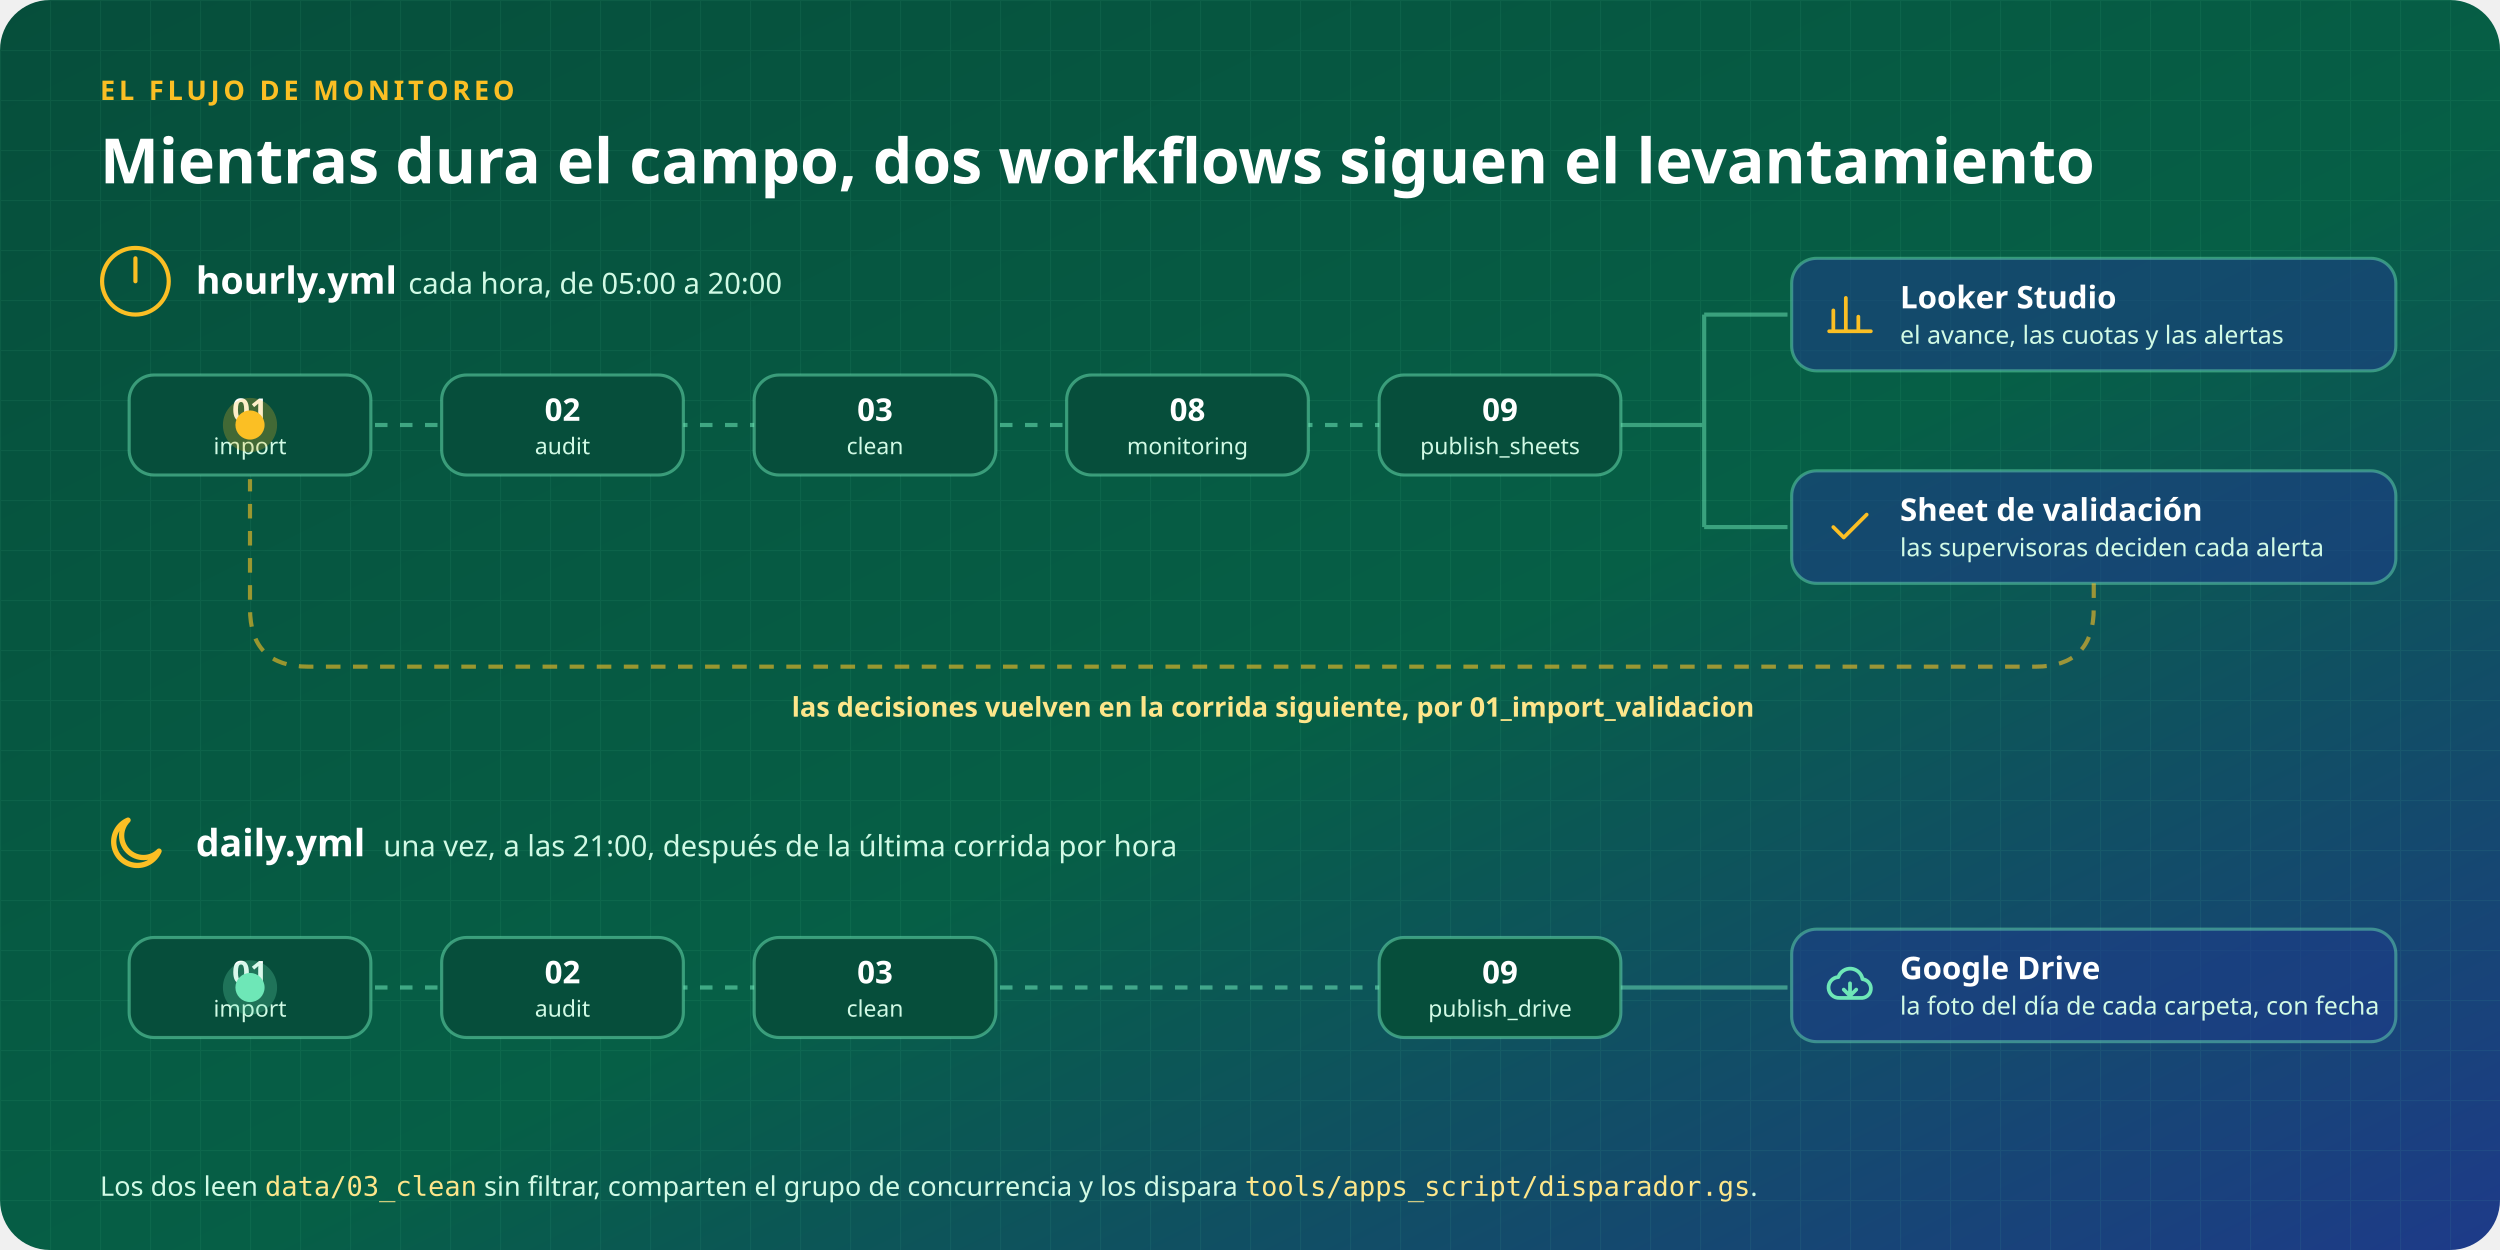
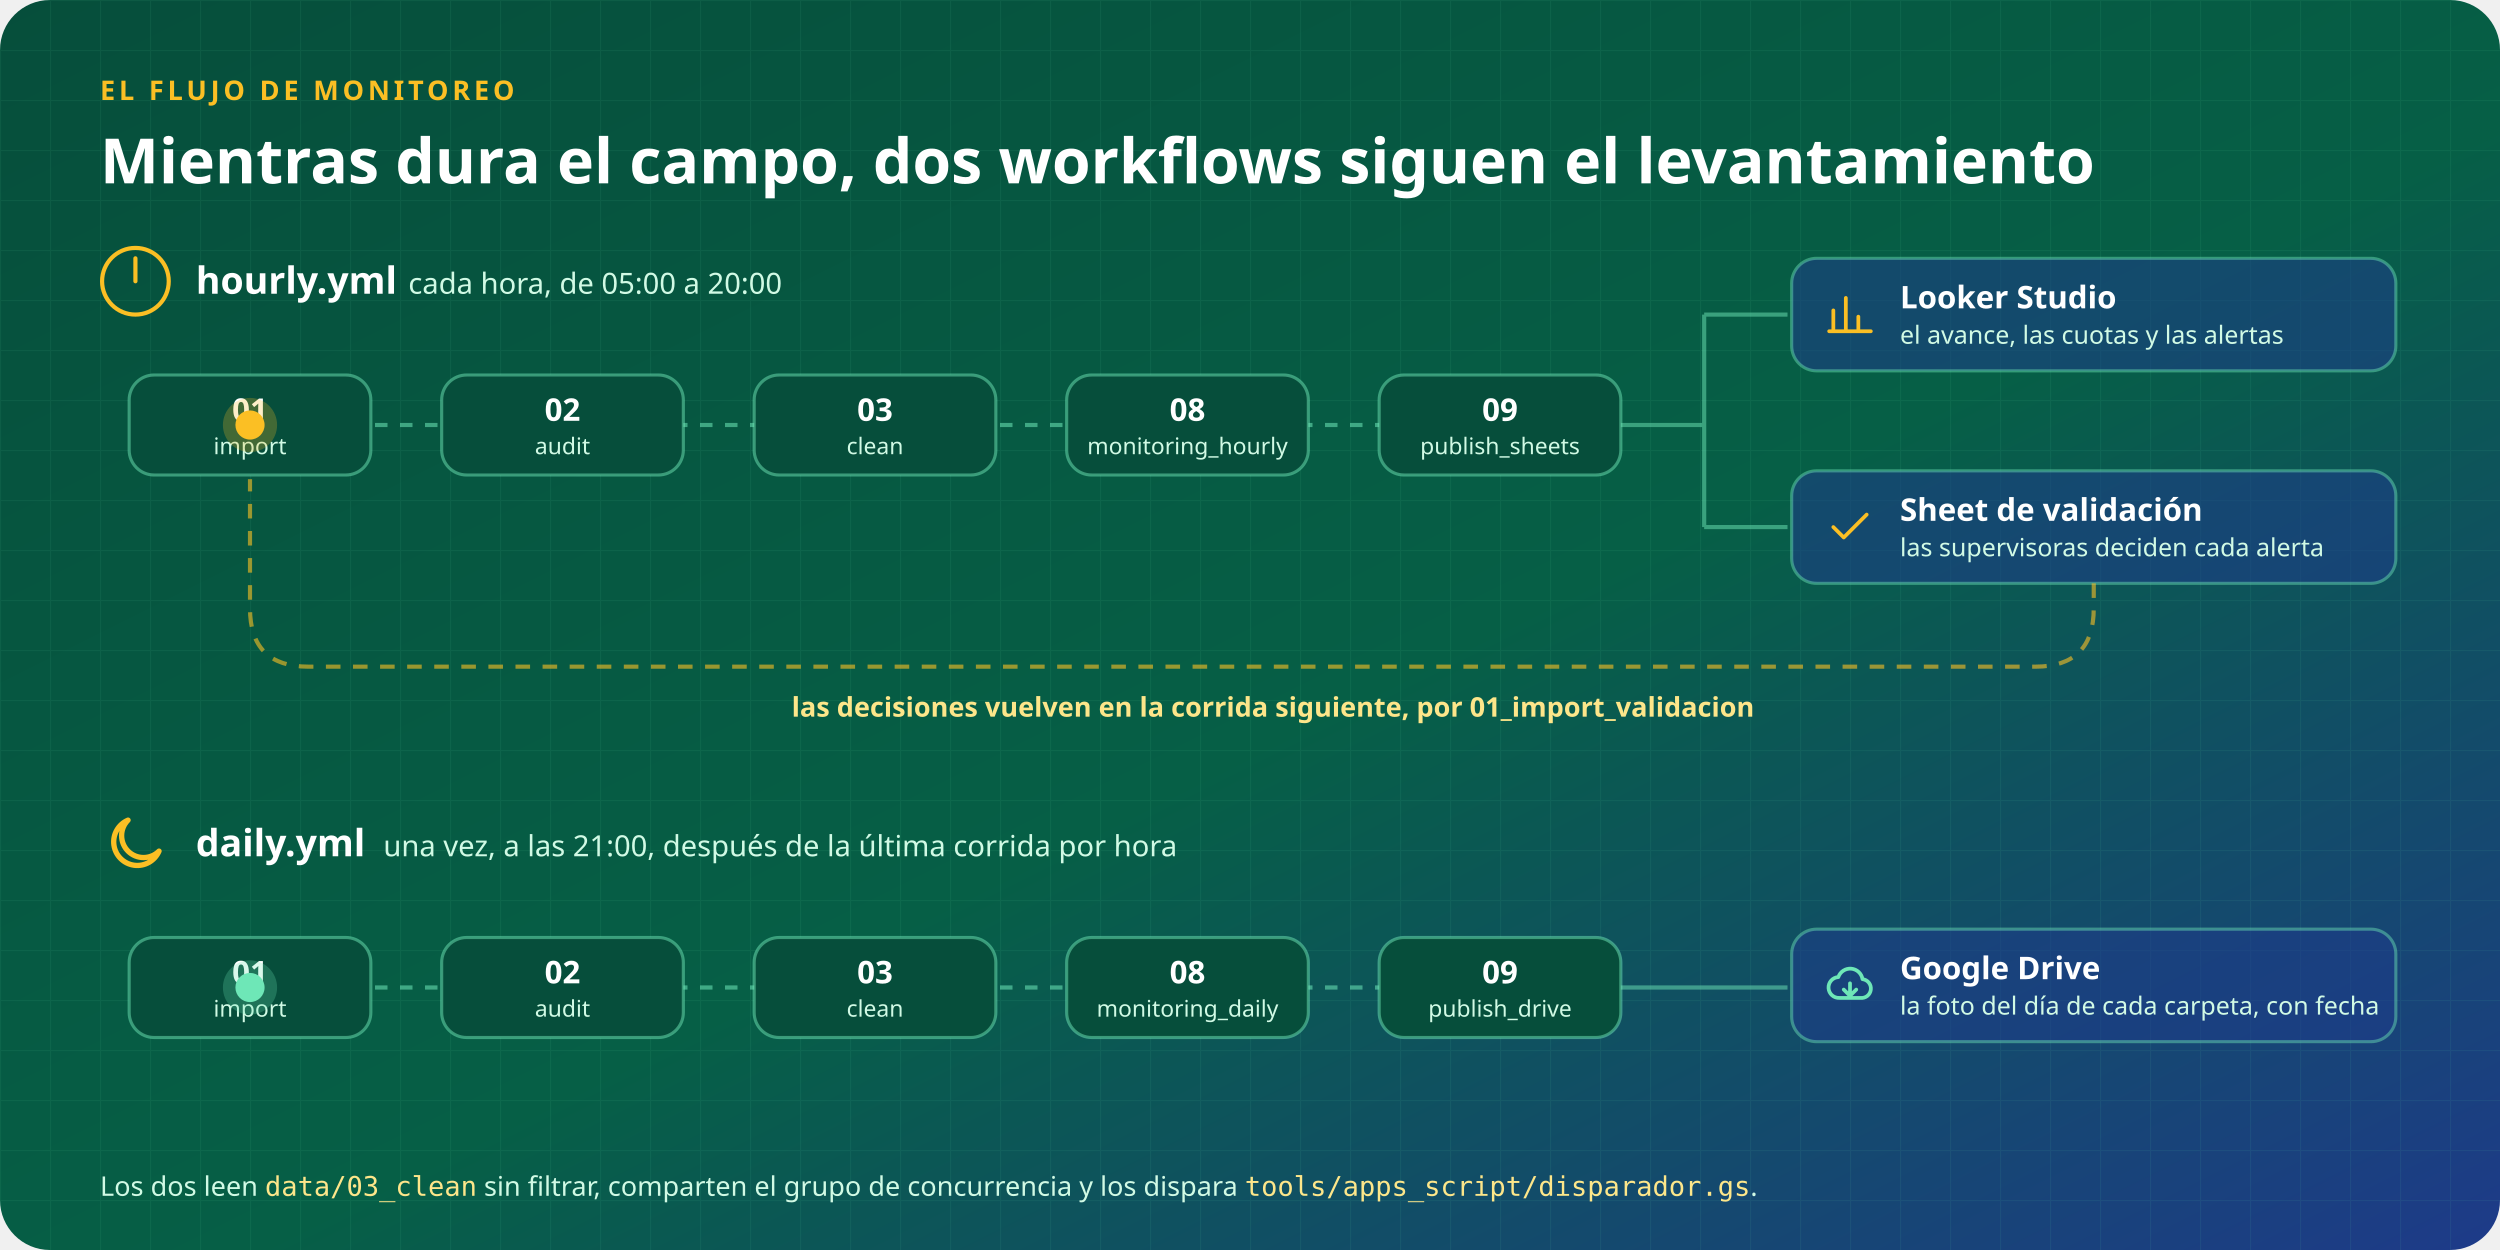
<svg xmlns="http://www.w3.org/2000/svg" width="1200" height="600" viewBox="0 0 1200 600" role="img" aria-label="El flujo de monitoreo: por hora y diario">
  <style>
.t{font:700 58px Segoe UI, Ubuntu, system-ui, sans-serif;fill:#FFFFFF}
.sub{font:400 19px Segoe UI, Ubuntu, system-ui, sans-serif;fill:#D1FAE5}
.ten{font:400 19px Segoe UI, Ubuntu, system-ui, sans-serif;fill:#6EE7B7}
.kick{font:700 13px Segoe UI, Ubuntu, system-ui, sans-serif;fill:#FBBF24;letter-spacing:.14em}
.h2{font:700 30px Segoe UI, Ubuntu, system-ui, sans-serif;fill:#FFFFFF}
.lbl{font:600 15px Segoe UI, Ubuntu, system-ui, sans-serif}
.mini{font:600 13px Segoe UI, Ubuntu, system-ui, sans-serif;fill:#D1FAE5}
.txt{font:400 15px Segoe UI, Ubuntu, system-ui, sans-serif;fill:#D1FAE5}
.peq{font:400 13px Segoe UI, Ubuntu, system-ui, sans-serif;fill:#D1FAE5}
.mono{font:400 13px ui-monospace, Consolas, monospace;fill:#FBBF24}
.aguja{transform-origin:65px 135px;animation:aguja 4s linear infinite}@keyframes aguja{to{transform:rotate(360deg)}}
.chipH{fill:#064E3B;stroke:#6EE7B7;stroke-opacity:.5;animation:chipH 5s ease-in-out infinite}@keyframes chipH{0%,14%,100%{fill:#064E3B;stroke:#6EE7B7;stroke-opacity:.5}3%,10%{fill:#F59E0B;stroke:#FDE68A;stroke-opacity:1}}
.chipD{fill:#064E3B;stroke:#6EE7B7;stroke-opacity:.5}
.llega{stroke:#6EE7B7;stroke-opacity:.45;animation:llega 5s ease-in-out infinite}@keyframes llega{0%,70%,100%{stroke:#6EE7B7;stroke-opacity:.45}78%,92%{stroke:#FBBF24;stroke-opacity:1}}
.fijo{stroke:#6EE7B7;stroke-opacity:.45}
.guion{animation:guion .7s linear infinite}@keyframes guion{to{stroke-dashoffset:-12}}
.hora{animation:hora 5s linear infinite}@keyframes hora{from{transform:translateX(0)}to{transform:translateX(600px)}}
.dia{animation:dia 7s linear infinite}@keyframes dia{from{transform:translateX(0)}to{transform:translateX(600px)}}
.luna{animation:luna 3s ease-in-out infinite}@keyframes luna{0%,100%{opacity:.6}50%{opacity:1}}
@media (prefers-reduced-motion: reduce){*{animation:none!important}}
</style>
  <defs>
    <linearGradient id="fondo" x1="0" y1="0" x2="1" y2="1">
      <stop offset="0" stop-color="#064E3B" />
      <stop offset=".55" stop-color="#065F46" />
      <stop offset="1" stop-color="#1E3A8A" />
    </linearGradient>
    <pattern id="grilla" width="24" height="24" patternUnits="userSpaceOnUse">
      <path d="M24 0H0V24" fill="none" stroke="#6EE7B7" stroke-opacity=".07" />
    </pattern>
    <clipPath id="marco">
      <rect width="1200" height="600" rx="24" />
    </clipPath>
  </defs>
  <g clip-path="url(#marco)">
    <rect width="1200" height="600" fill="url(#fondo)" />
    <rect width="1200" height="600" fill="url(#grilla)" />
    <text x="48" y="48" class="kick">EL FLUJO DE MONITOREO</text>
    <text x="48" y="88" class="h2">Mientras dura el campo, dos workflows siguen el levantamiento</text>
    <circle cx="65" cy="135" r="16" fill="none" stroke="#FBBF24" stroke-width="2" />
    <line class="aguja" x1="65" y1="135" x2="65" y2="124" stroke="#FBBF24" stroke-width="2" stroke-linecap="round" />
    <text x="94" y="141" style="font:700 18px Segoe UI, Ubuntu, system-ui, sans-serif;fill:#FFFFFF">hourly.yml</text>
    <text x="196" y="141" class="txt" style="font-size:14px">cada hora, de 05:00 a 20:00</text>
    <line x1="120" y1="204" x2="720" y2="204" stroke="#6EE7B7" stroke-opacity=".55" stroke-width="2" stroke-dasharray="6 6" class="guion" />
    <rect x="62" y="180" width="116" height="48" rx="12" stroke-width="1.5" class="chipH" style="animation-delay:0.00s" />
    <text x="120" y="202" text-anchor="middle" style="font:700 15px Segoe UI, Ubuntu, system-ui, sans-serif;fill:#FFFFFF">01</text>
    <text x="120" y="218" text-anchor="middle" style="font:400 11px Segoe UI, Ubuntu, system-ui, sans-serif;fill:#D1FAE5">import</text>
    <rect x="212" y="180" width="116" height="48" rx="12" stroke-width="1.5" class="chipH" style="animation-delay:1.25s" />
    <text x="270" y="202" text-anchor="middle" style="font:700 15px Segoe UI, Ubuntu, system-ui, sans-serif;fill:#FFFFFF">02</text>
    <text x="270" y="218" text-anchor="middle" style="font:400 11px Segoe UI, Ubuntu, system-ui, sans-serif;fill:#D1FAE5">audit</text>
    <rect x="362" y="180" width="116" height="48" rx="12" stroke-width="1.5" class="chipH" style="animation-delay:2.50s" />
    <text x="420" y="202" text-anchor="middle" style="font:700 15px Segoe UI, Ubuntu, system-ui, sans-serif;fill:#FFFFFF">03</text>
    <text x="420" y="218" text-anchor="middle" style="font:400 11px Segoe UI, Ubuntu, system-ui, sans-serif;fill:#D1FAE5">clean</text>
    <rect x="512" y="180" width="116" height="48" rx="12" stroke-width="1.5" class="chipH" style="animation-delay:3.75s" />
    <text x="570" y="202" text-anchor="middle" style="font:700 15px Segoe UI, Ubuntu, system-ui, sans-serif;fill:#FFFFFF">08</text>
-     <text x="570" y="218" text-anchor="middle" style="font:400 11px Segoe UI, Ubuntu, system-ui, sans-serif;fill:#D1FAE5">monitoring</text>
+     <text x="570" y="218" text-anchor="middle" style="font:400 11px Segoe UI, Ubuntu, system-ui, sans-serif;fill:#D1FAE5">monitoring_hourly</text>
    <rect x="662" y="180" width="116" height="48" rx="12" stroke-width="1.5" class="chipH" style="animation-delay:5.00s" />
    <text x="720" y="202" text-anchor="middle" style="font:700 15px Segoe UI, Ubuntu, system-ui, sans-serif;fill:#FFFFFF">09</text>
    <text x="720" y="218" text-anchor="middle" style="font:400 11px Segoe UI, Ubuntu, system-ui, sans-serif;fill:#D1FAE5">publish_sheets</text>
    <g class="hora">
      <circle cx="120" cy="204" r="13" fill="#FBBF24" fill-opacity=".25" />
      <circle cx="120" cy="204" r="7" fill="#FBBF24" />
    </g>
    <path d="M778 204H818M818 151V253M818 151H858M818 253H858" fill="none" stroke="#6EE7B7" stroke-opacity=".5" stroke-width="2" />
    <rect x="860" y="124" width="290" height="54" rx="12" fill="#1E3A8A" fill-opacity=".55" stroke-width="1.5" class="llega" style="animation-delay:0.0s" />
    <g transform="translate(876 139)">
      <path d="M4 20V10M10 20V4M16 20v-7M22 20H2" fill="none" stroke="#FBBF24" stroke-width="1.8" stroke-linecap="round" stroke-linejoin="round" />
    </g>
    <text x="912" y="148" style="font:700 15px Segoe UI, Ubuntu, system-ui, sans-serif;fill:#FFFFFF">Looker Studio</text>
    <text x="912" y="165" style="font:400 12px Segoe UI, Ubuntu, system-ui, sans-serif;fill:#D1FAE5">el avance, las cuotas y las alertas</text>
    <rect x="860" y="226" width="290" height="54" rx="12" fill="#1E3A8A" fill-opacity=".55" stroke-width="1.5" class="llega" style="animation-delay:0.3s" />
    <g transform="translate(876 241)">
      <path d="M4 12l5 5L20 6" fill="none" stroke="#FBBF24" stroke-width="1.8" stroke-linecap="round" stroke-linejoin="round" />
    </g>
    <text x="912" y="250" style="font:700 15px Segoe UI, Ubuntu, system-ui, sans-serif;fill:#FFFFFF">Sheet de validación</text>
    <text x="912" y="267" style="font:400 12px Segoe UI, Ubuntu, system-ui, sans-serif;fill:#D1FAE5">las supervisoras deciden cada alerta</text>
    <path id="vuelta" d="M1005 280 V292 Q1005 320 977 320 H148 Q120 320 120 292 V230" fill="none" stroke="#FBBF24" stroke-opacity=".6" stroke-width="2" stroke-dasharray="7 6" class="guion" />
    <circle r="7" fill="#FDE68A">
      <animateMotion dur="5s" begin="2.5s" repeatCount="indefinite">
        <mpath href="#vuelta" />
      </animateMotion>
    </circle>
    <text x="380" y="344" style="font:600 13px Segoe UI, Ubuntu, system-ui, sans-serif;fill:#FDE68A">las decisiones vuelven en la corrida siguiente, por 01_import_validacion</text>
    <g transform="translate(48 388) scale(1.4167)" class="luna">
      <path d="M20 14.5A8 8 0 1 1 9.5 4a6.5 6.5 0 0 0 10.5 10.5z" fill="none" stroke="#FBBF24" stroke-width="1.8" stroke-linecap="round" stroke-linejoin="round" />
    </g>
    <text x="94" y="411" style="font:700 18px Segoe UI, Ubuntu, system-ui, sans-serif;fill:#FFFFFF">daily.yml</text>
    <text x="184" y="411" class="txt" style="font-size:14px">una vez, a las 21:00, después de la última corrida por hora</text>
    <line x1="120" y1="474" x2="720" y2="474" stroke="#6EE7B7" stroke-opacity=".55" stroke-width="2" stroke-dasharray="6 6" class="guion" />
    <rect x="62" y="450" width="116" height="48" rx="12" stroke-width="1.5" class="chipD" style="animation-delay:0.00s" />
    <text x="120" y="472" text-anchor="middle" style="font:700 15px Segoe UI, Ubuntu, system-ui, sans-serif;fill:#FFFFFF">01</text>
    <text x="120" y="488" text-anchor="middle" style="font:400 11px Segoe UI, Ubuntu, system-ui, sans-serif;fill:#D1FAE5">import</text>
    <rect x="212" y="450" width="116" height="48" rx="12" stroke-width="1.5" class="chipD" style="animation-delay:0.00s" />
    <text x="270" y="472" text-anchor="middle" style="font:700 15px Segoe UI, Ubuntu, system-ui, sans-serif;fill:#FFFFFF">02</text>
    <text x="270" y="488" text-anchor="middle" style="font:400 11px Segoe UI, Ubuntu, system-ui, sans-serif;fill:#D1FAE5">audit</text>
    <rect x="362" y="450" width="116" height="48" rx="12" stroke-width="1.5" class="chipD" style="animation-delay:0.00s" />
    <text x="420" y="472" text-anchor="middle" style="font:700 15px Segoe UI, Ubuntu, system-ui, sans-serif;fill:#FFFFFF">03</text>
    <text x="420" y="488" text-anchor="middle" style="font:400 11px Segoe UI, Ubuntu, system-ui, sans-serif;fill:#D1FAE5">clean</text>
+     <rect x="512" y="450" width="116" height="48" rx="12" stroke-width="1.5" class="chipD" style="animation-delay:0.00s" />
+     <text x="570" y="472" text-anchor="middle" style="font:700 15px Segoe UI, Ubuntu, system-ui, sans-serif;fill:#FFFFFF">08</text>
+     <text x="570" y="488" text-anchor="middle" style="font:400 11px Segoe UI, Ubuntu, system-ui, sans-serif;fill:#D1FAE5">monitoring_daily</text>
    <rect x="662" y="450" width="116" height="48" rx="12" stroke-width="1.5" class="chipD" style="animation-delay:0.00s" />
    <text x="720" y="472" text-anchor="middle" style="font:700 15px Segoe UI, Ubuntu, system-ui, sans-serif;fill:#FFFFFF">09</text>
    <text x="720" y="488" text-anchor="middle" style="font:400 11px Segoe UI, Ubuntu, system-ui, sans-serif;fill:#D1FAE5">publish_drive</text>
    <g class="dia">
      <circle cx="120" cy="474" r="13" fill="#6EE7B7" fill-opacity=".25" />
      <circle cx="120" cy="474" r="7" fill="#6EE7B7" />
    </g>
    <line x1="778" y1="474" x2="858" y2="474" stroke="#6EE7B7" stroke-opacity=".5" stroke-width="2" />
    <rect x="860" y="446" width="290" height="54" rx="12" fill="#1E3A8A" fill-opacity=".55" stroke-width="1.5" class="fijo" style="animation-delay:0.0s" />
    <g transform="translate(876 461)">
      <path d="M7 18a5 5 0 0 1-.6-10A6 6 0 0 1 18 9a4 4 0 0 1-1 9zM12 11v6M9 14l3 3 3-3" fill="none" stroke="#6EE7B7" stroke-width="1.8" stroke-linecap="round" stroke-linejoin="round" />
    </g>
    <text x="912" y="470" style="font:700 15px Segoe UI, Ubuntu, system-ui, sans-serif;fill:#FFFFFF">Google Drive</text>
    <text x="912" y="487" style="font:400 12px Segoe UI, Ubuntu, system-ui, sans-serif;fill:#D1FAE5">la foto del día de cada carpeta, con fecha</text>
    <text x="48" y="574" style="font:400 13px Segoe UI, Ubuntu, system-ui, sans-serif;fill:#D1FAE5">Los dos leen <tspan style="font-family:ui-monospace, Consolas, monospace;fill:#FDE68A">data/03_clean</tspan> sin filtrar, comparten el grupo de concurrencia y los dispara <tspan style="font-family:ui-monospace, Consolas, monospace;fill:#FDE68A">tools/apps_script/disparador.gs</tspan>.</text>
  </g>
</svg>
